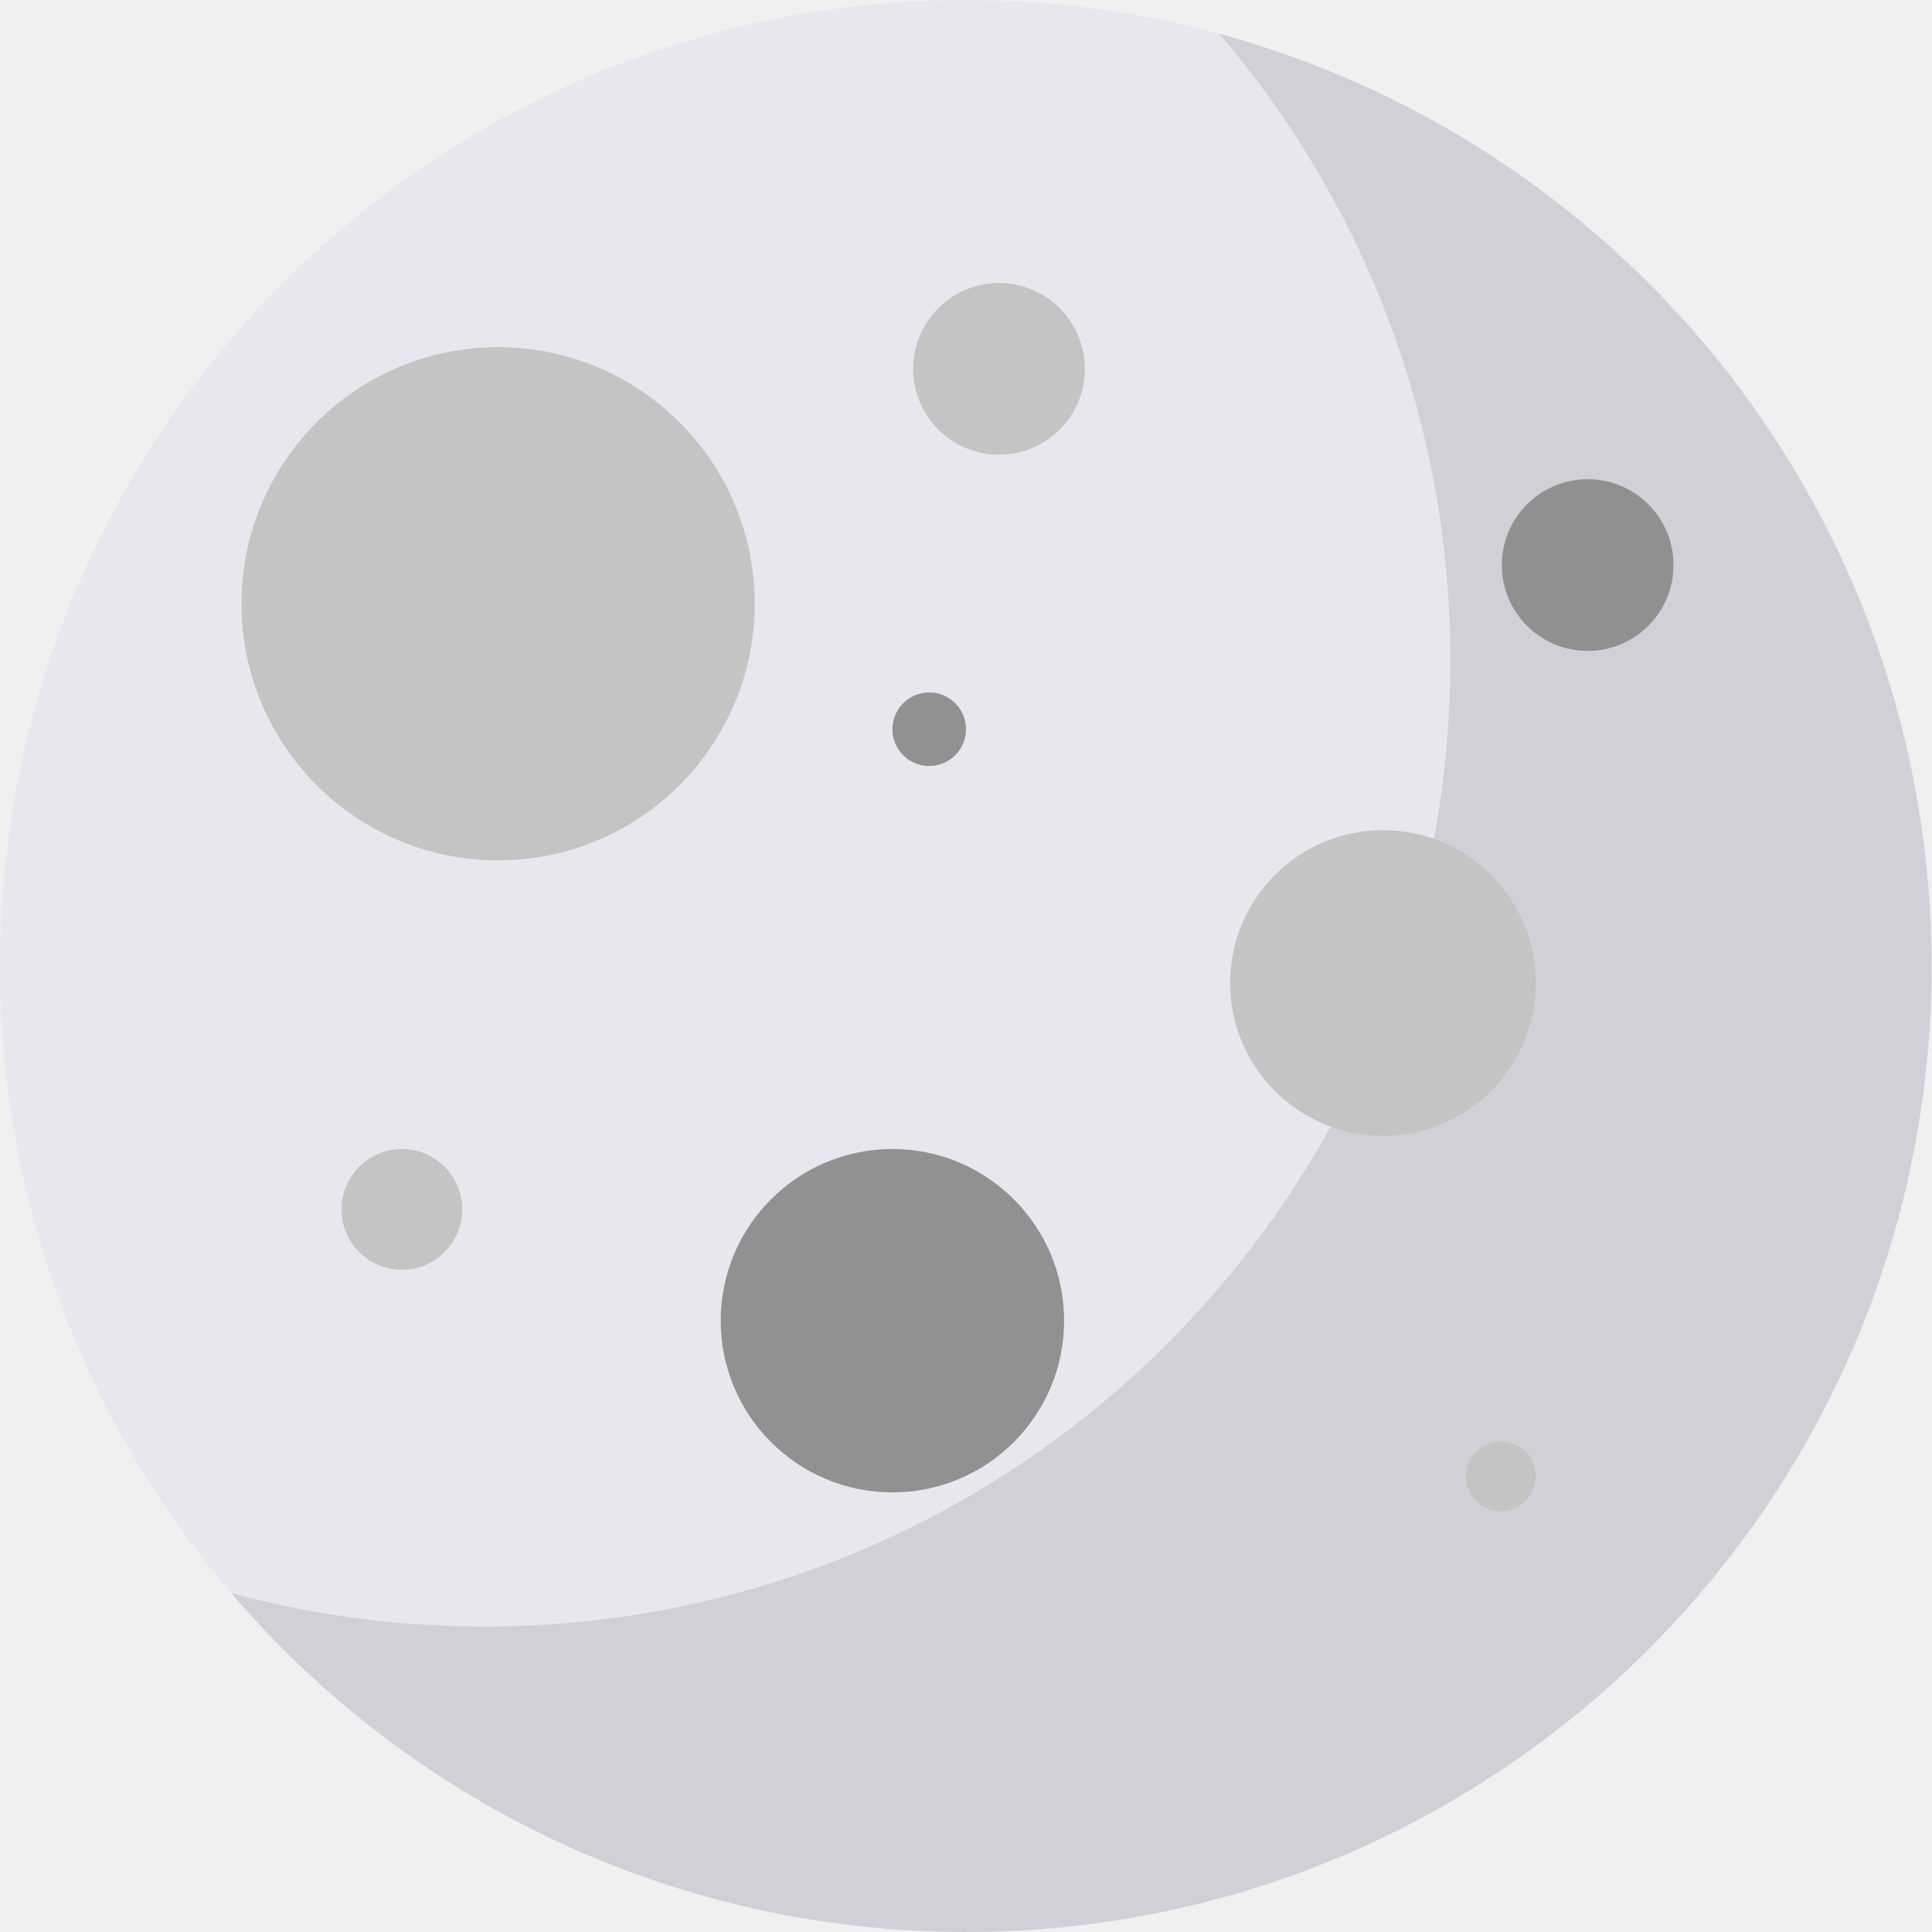
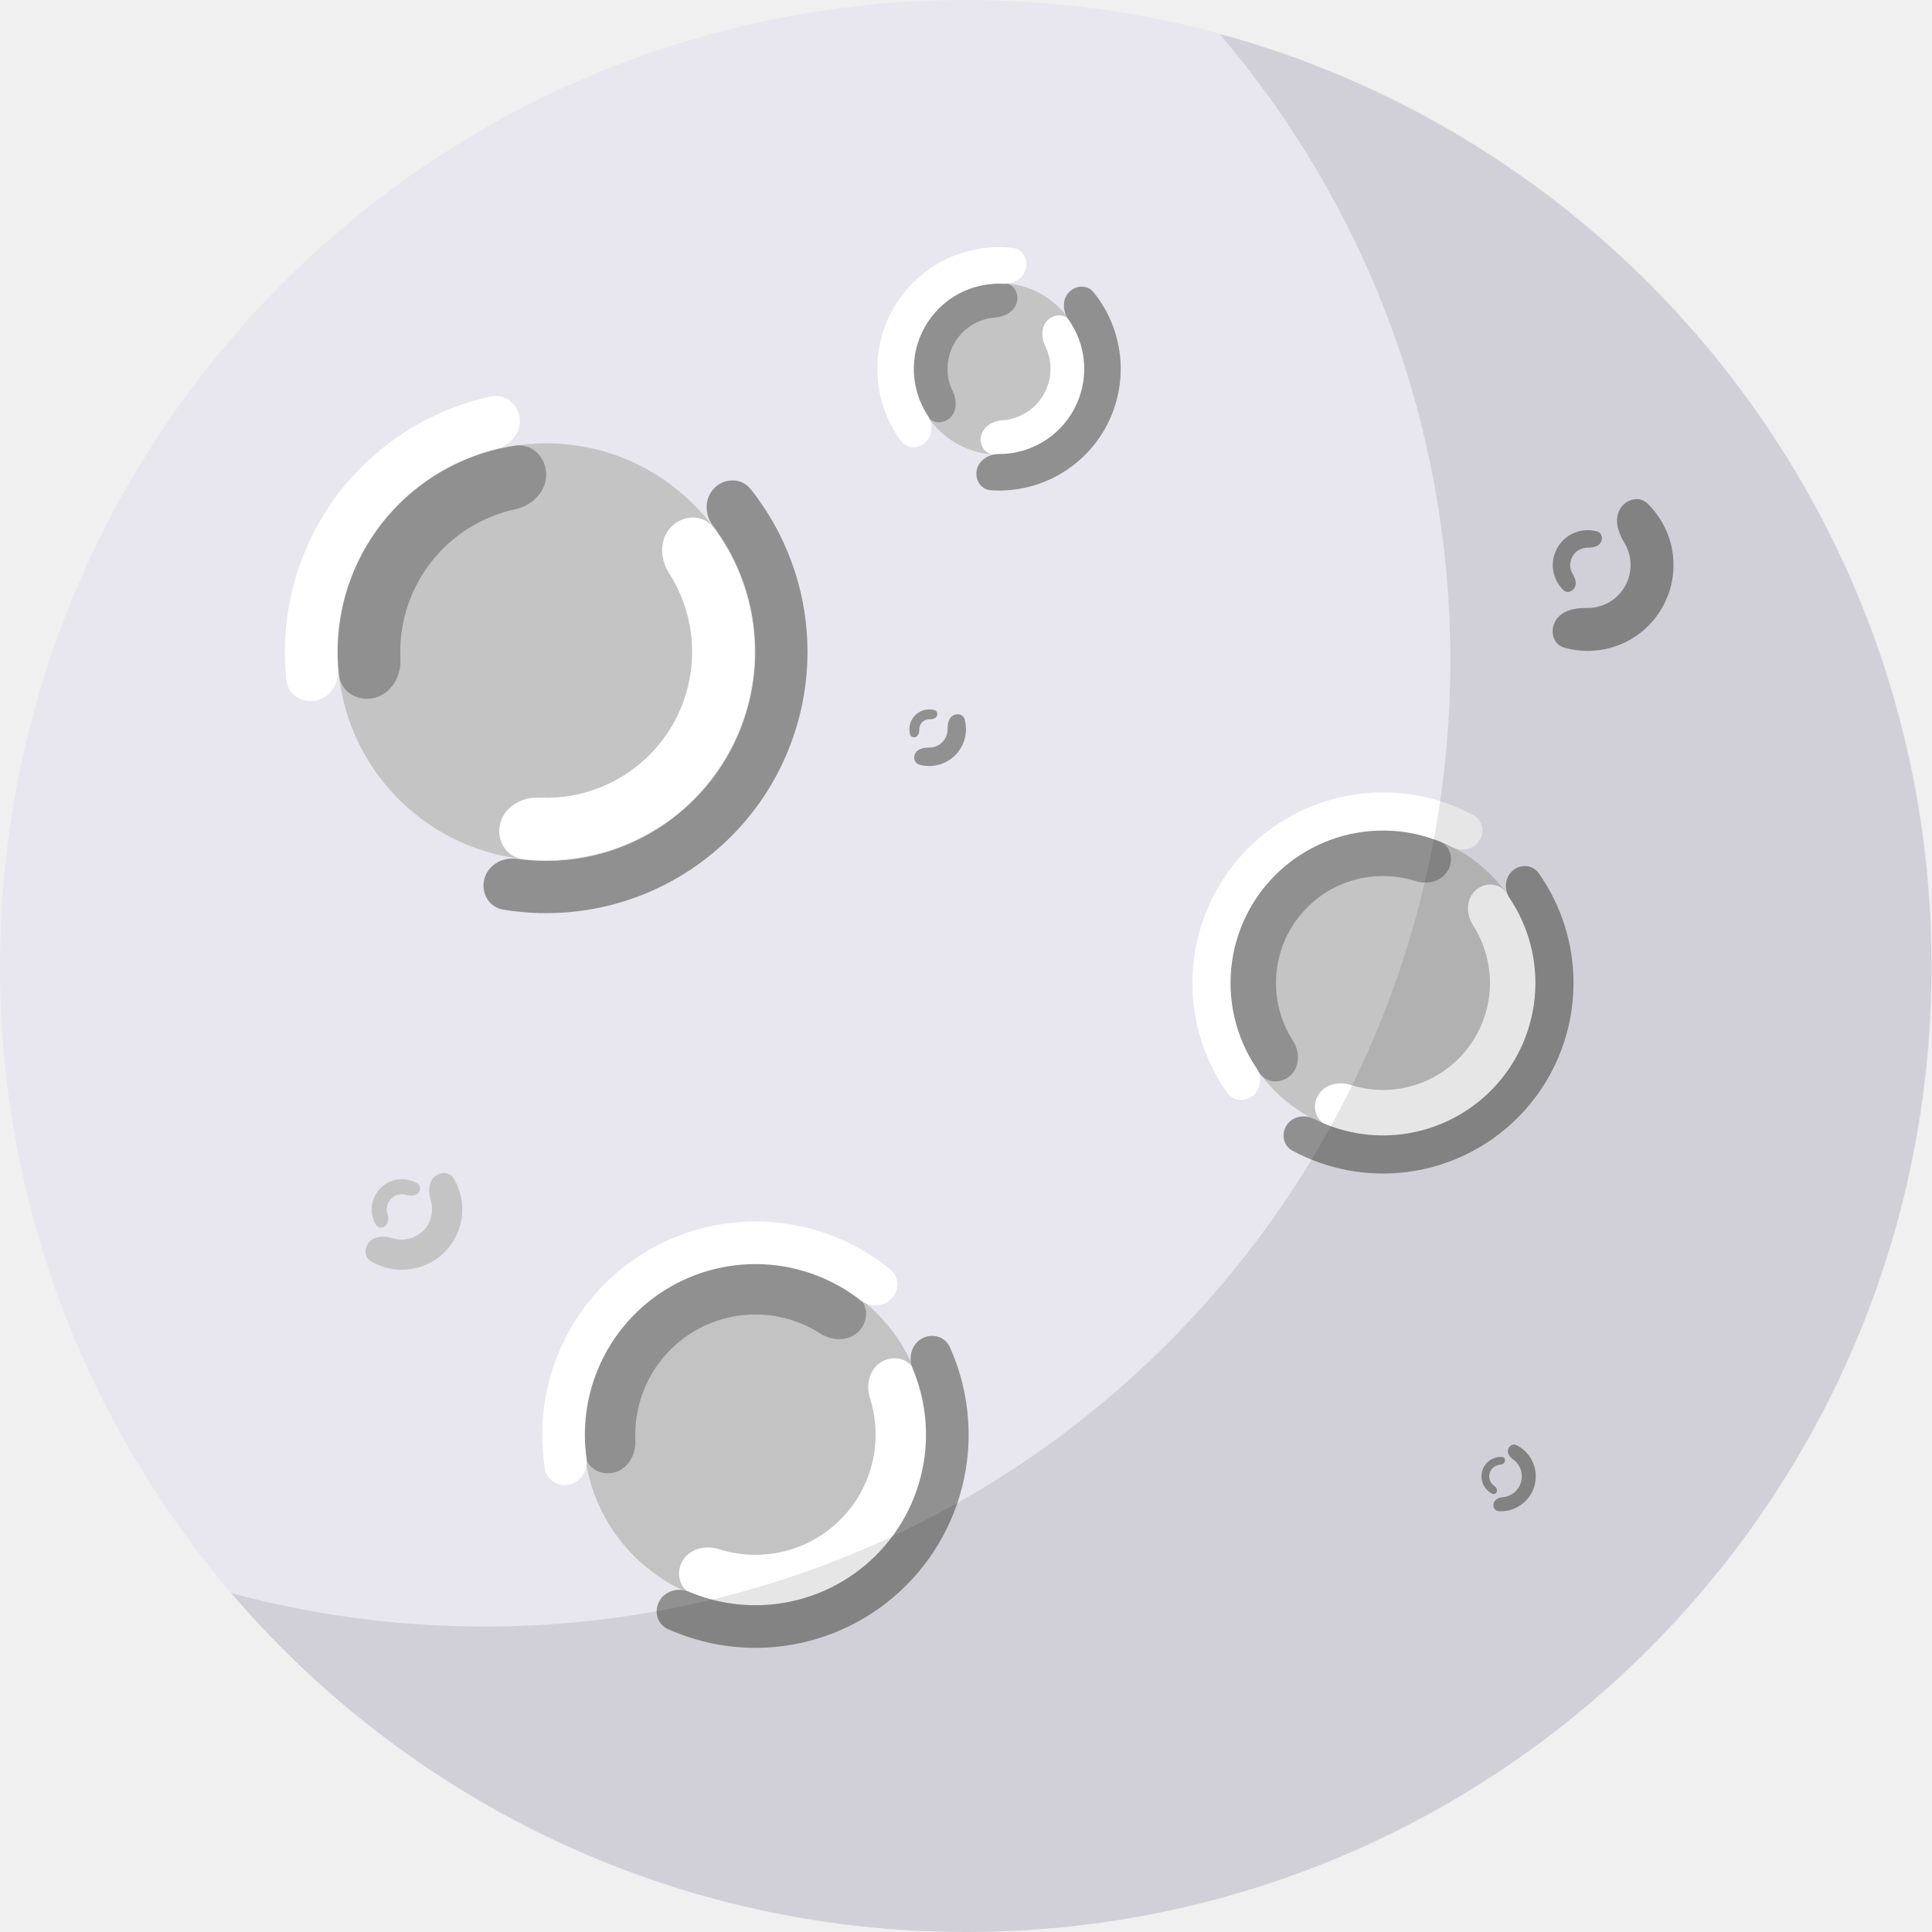
<svg xmlns="http://www.w3.org/2000/svg" width="1024" height="1024" viewBox="0 0 1024 1024" fill="none">
  <g clip-path="url(#clip0_171_847)">
    <rect width="1024" height="1024" rx="512" fill="#E8E7EF" />
+     <circle cx="289.5" cy="345.5" r="110.5" fill="#C4C4C4" />
+     <path d="M289.5 251.575C289.5 242.421 282.038 234.873 272.987 236.241C261.774 237.935 250.856 241.351 240.627 246.396C225.426 253.892 212.153 264.785 201.834 278.232C191.516 291.679 184.43 307.319 181.123 323.942C178.898 335.129 178.425 346.559 179.69 357.828C180.711 366.925 189.933 372.179 198.775 369.81C207.618 367.44 212.672 358.317 212.237 349.174C211.939 342.906 212.404 336.604 213.636 330.41C215.951 318.773 220.911 307.825 228.134 298.412C235.357 289 244.648 281.374 255.289 276.127C260.954 273.333 266.92 271.254 273.051 269.919C281.996 267.972 289.5 260.729 289.5 251.575Z" fill="#909090" />
+     <path d="M265.19 436.225C262.821 445.067 268.075 454.289 277.172 455.31C295.648 457.384 314.445 454.772 331.787 447.589C354.26 438.28 373.033 421.816 385.196 400.75C397.358 379.684 402.23 355.194 399.055 331.077C396.605 312.467 389.469 294.882 378.435 279.919C373.002 272.551 362.388 272.612 355.915 279.085C349.442 285.558 349.627 295.986 354.575 303.687C360.699 313.219 364.692 324.038 366.188 335.404C368.411 352.286 365.001 369.429 356.487 384.175C347.973 398.921 334.832 410.446 319.101 416.962C308.509 421.349 297.143 423.301 285.827 422.763C276.683 422.328 267.56 427.382 265.19 436.225Z" fill="white" />
+     <path d="M256.748 465.77C254.739 473.151 259.088 480.836 266.633 482.099C291.85 486.321 317.844 483.492 341.694 473.789C369.836 462.339 393.433 441.953 408.849 415.772C424.264 389.59 430.643 359.066 427.002 328.903C423.916 303.34 413.78 279.238 397.854 259.235C393.09 253.25 384.259 253.175 378.78 258.513C373.301 263.851 373.268 272.575 377.881 278.676C389.645 294.235 397.145 312.696 399.502 332.222C402.414 356.353 397.311 380.772 384.979 401.717C372.647 422.663 353.769 438.971 331.255 448.131C313.037 455.543 293.255 457.941 273.944 455.203C266.37 454.129 258.758 458.39 256.748 465.77Z" fill="#909090" />
+     <path d="M275.427 221.647C274.564 214.047 267.679 208.516 260.203 210.134C245.921 213.225 232.189 218.563 219.528 225.975C202.874 235.725 188.442 248.847 177.156 264.5C165.87 280.153 157.979 297.992 153.991 316.873C150.958 331.227 150.232 345.943 151.811 360.47C152.638 368.074 160.061 372.859 167.544 371.277C175.028 369.695 179.721 362.341 179.084 354.719C178.189 343.996 178.858 333.175 181.093 322.599C184.283 307.494 190.596 293.223 199.625 280.7C208.653 268.177 220.2 257.68 233.523 249.88C242.851 244.419 252.906 240.365 263.363 237.827C270.796 236.022 276.291 229.247 275.427 221.647Z" fill="white" />
+     <path d="M221.485 632.515C223.047 630.953 223.063 628.366 221.163 627.239C218.713 625.786 215.897 625 213 625C208.757 625 204.687 626.686 201.686 629.686C198.686 632.687 197 636.757 197 641C197 643.897 197.786 646.713 199.239 649.163C200.366 651.063 202.953 651.047 204.515 649.485C206.077 647.923 205.946 645.372 205.324 643.252C205.111 642.527 205 641.769 205 641C205 638.878 205.843 636.843 207.343 635.343C208.843 633.843 210.878 633 213 633C213.769 633 214.527 633.111 215.252 633.324C217.372 633.946 219.923 634.077 221.485 632.515Z" fill="#C4C4C4" />
+     <path d="M196.029 657.971C192.905 661.095 192.874 666.268 196.674 668.522C201.574 671.429 207.206 673 213 673C221.487 673 229.626 669.629 235.627 663.627C241.629 657.626 245 649.487 245 641C245 635.206 243.429 629.574 240.522 624.674C238.268 620.874 233.095 620.905 229.971 624.029C226.846 627.154 227.109 632.256 228.353 636.496C228.778 637.946 229 639.461 229 641C229 645.243 227.314 649.313 224.314 652.314C221.313 655.314 217.243 657 213 657C211.461 657 209.946 656.778 208.496 656.353C204.256 655.109 199.154 654.846 196.029 657.971Z" fill="#C4C4C4" />
+     <path d="M791.67 796.796C791.141 798.769 792.318 800.839 794.358 800.965C797.96 801.188 801.578 800.353 804.75 798.521C809 796.068 812.1 792.027 813.37 787.288C814.64 782.549 813.975 777.499 811.522 773.25C809.69 770.078 806.974 767.546 803.743 765.938C801.914 765.027 799.86 766.23 799.331 768.204C798.802 770.178 800.031 772.163 801.723 773.308C803.101 774.241 804.265 775.481 805.113 776.95C806.585 779.499 806.984 782.529 806.222 785.373C805.46 788.216 803.6 790.641 801.05 792.113C799.582 792.961 797.954 793.453 796.294 793.572C794.256 793.718 792.199 794.822 791.67 796.796Z" fill="#909090" />
+     <path d="M797.634 774.537C797.929 773.437 797.273 772.285 796.137 772.214C794.13 772.09 792.115 772.555 790.348 773.575C787.981 774.942 786.254 777.193 785.546 779.833C784.839 782.473 785.209 785.286 786.576 787.653C787.596 789.42 789.109 790.83 790.909 791.726C791.928 792.233 793.072 791.563 793.367 790.463C793.661 789.364 792.976 788.258 792.034 787.62C791.266 787.101 790.618 786.41 790.145 785.592C789.326 784.172 789.103 782.484 789.528 780.9C789.952 779.316 790.989 777.965 792.409 777.145C793.227 776.673 794.134 776.399 795.058 776.333C796.194 776.251 797.339 775.636 797.634 774.537Z" fill="#909090" />
+     <circle cx="733" cy="521" r="81" fill="#C4C4C4" />
+     <path d="M767.425 461.374C770.78 455.563 768.809 448.036 762.562 445.587C748.216 439.963 732.475 438.517 717.198 441.556C697.924 445.39 680.701 456.1 668.738 471.69C656.775 487.281 650.888 506.688 652.173 526.298C653.192 541.841 658.663 556.671 667.808 569.073C671.79 574.474 679.571 574.429 684.316 569.684C689.061 564.939 688.925 557.295 685.298 551.65C680.14 543.621 677.054 534.361 676.421 524.708C675.522 510.982 679.643 497.397 688.017 486.483C696.391 475.57 708.447 468.073 721.938 465.389C731.426 463.502 741.169 464.086 750.259 466.991C756.651 469.033 764.07 467.185 767.425 461.374Z" fill="#909090" />
+     <path d="M698.575 580.626C695.22 586.437 697.191 593.964 703.438 596.413C717.784 602.037 733.525 603.483 748.802 600.444C768.076 596.61 785.299 585.9 797.262 570.31C809.225 554.719 815.112 535.312 813.827 515.702C812.808 500.159 807.337 485.329 798.192 472.927C794.21 467.526 786.429 467.571 781.684 472.316C776.939 477.061 777.075 484.705 780.702 490.35C785.86 498.379 788.946 507.639 789.579 517.292C790.478 531.018 786.357 544.603 777.983 555.517C769.609 566.43 757.553 573.927 744.062 576.611C734.574 578.498 724.831 577.914 715.741 575.009C709.349 572.967 701.93 574.815 698.575 580.626Z" fill="white" />
+     <path d="M682.035 596.269C678.907 600.887 680.097 607.217 685.005 609.868C703.443 619.826 724.609 623.843 745.567 621.215C769.88 618.166 792.256 606.383 808.525 588.06C824.794 569.737 833.847 546.124 833.998 521.621C834.128 500.499 827.635 479.957 815.565 462.827C812.352 458.267 805.926 457.835 801.71 461.487C797.493 465.139 797.097 471.488 800.194 476.127C809.117 489.488 813.898 505.279 813.798 521.497C813.678 541.099 806.435 559.989 793.42 574.648C780.404 589.306 762.504 598.733 743.054 601.172C726.961 603.19 710.715 600.311 696.393 593.032C691.42 590.505 685.162 591.65 682.035 596.269Z" fill="#909090" />
+     <path d="M783.965 445.731C787.093 441.113 785.903 434.783 780.995 432.132C762.557 422.174 741.391 418.157 720.433 420.785C696.12 423.834 673.744 435.617 657.475 453.94C641.206 472.263 632.153 495.876 632.002 520.379C631.872 541.501 638.365 562.043 650.435 579.173C653.648 583.733 660.074 584.165 664.29 580.513C668.507 576.861 668.903 570.512 665.806 565.873C656.883 552.512 652.102 536.721 652.202 520.503C652.322 500.901 659.565 482.011 672.58 467.352C685.596 452.694 703.496 443.267 722.946 440.828C739.039 438.81 755.285 441.689 769.607 448.968C774.58 451.495 780.838 450.35 783.965 445.731Z" fill="white" />
+     <path d="M824.437 329.053C821.296 334.494 823.158 341.611 829.206 343.308C837.006 345.496 845.319 345.582 853.276 343.45C864.932 340.326 874.87 332.701 880.904 322.25C886.938 311.799 888.573 299.38 885.45 287.724C883.317 279.766 879.087 272.61 873.292 266.949C868.798 262.56 861.704 264.506 858.563 269.947C855.421 275.387 857.66 282.299 860.928 287.663C862.046 289.499 862.909 291.499 863.475 293.612C865.036 299.44 864.219 305.65 861.202 310.875C858.185 316.1 853.216 319.913 847.388 321.475C845.275 322.041 843.112 322.294 840.963 322.244C834.683 322.095 827.579 323.613 824.437 329.053Z" fill="#909090" />
+     <path d="M848.437 287.484C849.715 285.272 848.958 282.378 846.499 281.688C843.327 280.798 839.947 280.763 836.712 281.63C831.973 282.9 827.932 286.001 825.479 290.25C823.025 294.499 822.36 299.549 823.63 304.288C824.497 307.524 826.217 310.433 828.574 312.735C830.401 314.52 833.285 313.728 834.562 311.516C835.84 309.304 834.93 306.494 833.601 304.313C833.146 303.567 832.795 302.753 832.565 301.894C831.93 299.524 832.263 297 833.489 294.875C834.716 292.75 836.736 291.2 839.106 290.565C839.965 290.335 840.845 290.232 841.718 290.253C844.272 290.313 847.16 289.696 848.437 287.484Z" fill="#909090" />
+     <circle cx="400.396" cy="760.396" r="91" fill="#C3C3C3" />
+     <path d="M361.722 827.383C357.952 833.912 360.166 842.368 367.185 845.119C381.44 850.707 396.949 852.635 412.275 850.618C432.135 848.003 450.579 838.908 464.743 824.743C478.908 810.578 488.004 792.135 490.618 772.274C492.636 756.949 490.708 741.44 485.12 727.185C482.369 720.166 473.913 717.952 467.384 721.721C460.855 725.491 458.779 733.825 461.074 741.006C463.914 749.893 464.784 759.351 463.552 768.711C461.721 782.613 455.355 795.524 445.439 805.439C435.524 815.354 422.614 821.721 408.711 823.551C399.351 824.784 389.894 823.913 381.006 821.073C373.826 818.779 365.491 820.855 361.722 827.383Z" fill="white" />
+     <path d="M455.091 705.701C460.422 700.371 460.472 691.63 454.405 687.156C442.082 678.069 427.6 672.192 412.274 670.175C392.414 667.56 372.245 671.572 354.897 681.588C337.548 691.604 323.99 707.065 316.324 725.572C310.408 739.853 308.256 755.333 309.965 770.548C310.806 778.04 318.4 782.367 325.682 780.416C332.964 778.465 337.126 770.951 336.768 763.421C336.325 754.102 337.933 744.741 341.545 736.019C346.912 723.064 356.403 712.242 368.547 705.23C380.69 698.219 394.809 695.411 408.711 697.241C418.071 698.473 426.981 701.762 434.831 706.805C441.173 710.88 449.761 711.032 455.091 705.701Z" fill="#909090" />
+     <path d="M472.309 688.484C476.722 684.071 476.755 676.865 471.923 672.915C455.707 659.657 436.06 651.116 415.146 648.363C390.484 645.116 365.439 650.098 343.896 662.535C322.354 674.973 305.517 694.171 295.998 717.153C287.926 736.642 285.498 757.927 288.872 778.6C289.878 784.759 296.134 788.334 302.162 786.718C308.19 785.103 311.692 778.907 310.841 772.724C308.661 756.892 310.71 740.691 316.878 725.802C324.493 707.416 337.962 692.058 355.196 682.108C372.43 672.158 392.466 668.172 412.196 670.77C428.174 672.873 443.229 679.199 455.851 689.003C460.779 692.831 467.896 692.897 472.309 688.484Z" fill="white" />
+     <path d="M349.546 848.471C346.425 853.876 348.259 860.844 353.948 863.409C373.043 872.019 394.231 875.183 415.145 872.429C439.808 869.183 462.709 857.889 480.299 840.299C497.888 822.71 509.182 799.808 512.429 775.146C515.182 754.232 512.019 733.043 503.409 713.949C500.843 708.259 493.875 706.426 488.471 709.546C483.066 712.667 481.287 719.558 483.709 725.31C489.912 740.039 492.126 756.217 490.022 772.196C487.425 791.926 478.39 810.247 464.318 824.319C450.247 838.39 431.925 847.425 412.195 850.023C396.217 852.126 380.038 849.913 365.309 843.71C359.558 841.287 352.666 843.066 349.546 848.471Z" fill="#919191" />
+     <path d="M485.188 399.166C483.842 401.497 484.639 404.547 487.232 405.275C489.756 405.983 492.413 406.18 495.046 405.833C499.301 405.273 503.254 403.324 506.289 400.289C509.324 397.253 511.273 393.301 511.833 389.045C512.18 386.413 511.983 383.755 511.275 381.231C510.548 378.639 507.498 377.841 505.166 379.187C502.834 380.534 502.184 383.578 502.248 386.27C502.259 386.77 502.233 387.272 502.167 387.773C501.887 389.901 500.912 391.877 499.395 393.394C497.877 394.912 495.901 395.886 493.773 396.167C493.272 396.232 492.77 396.259 492.27 396.247C489.579 396.184 486.534 396.834 485.188 399.166Z" fill="#919191" />
+     <path d="M496.438 379.68C497.163 378.425 496.733 376.782 495.337 376.391C493.978 376.009 492.547 375.903 491.13 376.09C488.838 376.392 486.71 377.441 485.076 379.075C483.441 380.71 482.392 382.838 482.09 385.13C481.904 386.547 482.01 387.978 482.391 389.337C482.783 390.733 484.425 391.162 485.68 390.438C486.936 389.713 487.286 388.073 487.252 386.624C487.246 386.355 487.26 386.084 487.295 385.815C487.446 384.669 487.971 383.605 488.788 382.788C489.605 381.971 490.669 381.446 491.815 381.295C492.085 381.259 492.355 381.245 492.624 381.252C494.074 381.286 495.713 380.936 496.438 379.68Z" fill="#919191" />
+     <circle cx="529.5" cy="195.5" r="45.5" fill="#C4C4C4" />
+     <path d="M538.921 160.34C540.222 155.486 537.326 150.397 532.31 150.087C525.439 149.662 518.521 150.799 512.088 153.463C502.834 157.296 495.104 164.076 490.096 172.75C485.088 181.424 483.082 191.509 484.389 201.439C485.298 208.342 487.773 214.902 491.576 220.64C494.353 224.829 500.208 224.792 503.761 221.239C507.315 217.685 507.138 211.946 504.942 207.425C503.671 204.808 502.818 201.987 502.434 199.063C501.649 193.105 502.853 187.055 505.858 181.85C508.862 176.645 513.501 172.578 519.053 170.278C521.777 169.15 524.647 168.478 527.549 168.27C532.562 167.911 537.62 165.195 538.921 160.34Z" fill="#909090" />
+     <path d="M520.079 230.66C518.778 235.514 521.674 240.603 526.69 240.913C533.561 241.338 540.479 240.201 546.912 237.537C556.166 233.704 563.896 226.924 568.904 218.25C573.912 209.576 575.918 199.491 574.611 189.561C573.702 182.658 571.227 176.098 567.424 170.36C564.647 166.171 558.792 166.208 555.239 169.761C551.685 173.315 551.862 179.054 554.058 183.575C555.329 186.192 556.182 189.013 556.566 191.937C557.351 197.895 556.147 203.945 553.142 209.15C550.138 214.355 545.499 218.422 539.947 220.722C537.223 221.85 534.353 222.522 531.451 222.73C526.438 223.089 521.38 225.805 520.079 230.66Z" fill="white" />
+     <path d="M517.73 249.047C516.583 254.266 519.892 259.504 525.223 259.858C536.052 260.578 546.943 258.556 556.864 253.908C569.722 247.884 580.232 237.786 586.766 225.179C593.299 212.573 595.491 198.163 593 184.185C591.078 173.398 586.451 163.334 579.62 154.901C576.256 150.749 570.069 151.066 566.466 155.012C562.863 158.958 563.247 165.034 566.337 169.393C570.161 174.789 572.776 180.992 573.95 187.58C575.693 197.364 574.16 207.451 569.586 216.276C565.013 225.1 557.655 232.169 548.655 236.385C542.596 239.224 536.019 240.664 529.407 240.65C524.063 240.639 518.877 243.828 517.73 249.047Z" fill="#909090" />
+     <path d="M543.69 142.543C545.073 137.382 542.006 131.999 536.696 131.403C525.911 130.192 514.939 131.717 504.817 135.91C491.699 141.343 480.741 150.954 473.641 163.25C466.542 175.546 463.699 189.842 465.552 203.919C466.982 214.782 471.147 225.046 477.588 233.78C480.759 238.081 486.955 238.045 490.733 234.267C494.511 230.489 494.404 224.402 491.515 219.906C487.941 214.343 485.61 208.028 484.736 201.393C483.439 191.539 485.429 181.532 490.399 172.925C495.368 164.318 503.039 157.59 512.222 153.787C518.404 151.226 525.039 150.087 531.644 150.401C536.982 150.655 542.307 147.704 543.69 142.543Z" fill="white" />
    <path fill-rule="evenodd" clip-rule="evenodd" d="M256.7 862.097C539.47 862.097 768.7 632.867 768.7 350.097C768.7 223.374 722.662 107.405 646.4 18C863.821 77.134 1023.7 275.945 1023.7 512.097C1023.7 794.867 794.47 1024.1 511.7 1024.1C355.653 1024.1 215.91 954.287 122 844.193C164.92 855.867 210.082 862.097 256.7 862.097Z" fill="black" fill-opacity="0.1" />
-     <circle cx="264" cy="320" r="136" fill="#C4C4C4" />
-     <circle cx="213" cy="641" r="32" fill="#C4C4C4" />
-     <circle cx="795.5" cy="782.5" r="18.5" fill="#C4C4C4" />
-     <circle cx="733" cy="521" r="81" fill="#C4C4C4" />
-     <circle cx="841.5" cy="299.5" r="45.5" fill="#909090" />
-     <circle cx="473" cy="700" r="91" fill="#919191" />
-     <circle cx="492.5" cy="386.5" r="19.5" fill="#919191" />
-     <circle cx="529.5" cy="195.5" r="45.5" fill="#C4C4C4" />
  </g>
  <defs>
    <clipPath id="clip0_171_847">
      <rect width="1024" height="1024" rx="512" fill="white" />
    </clipPath>
  </defs>
</svg>
